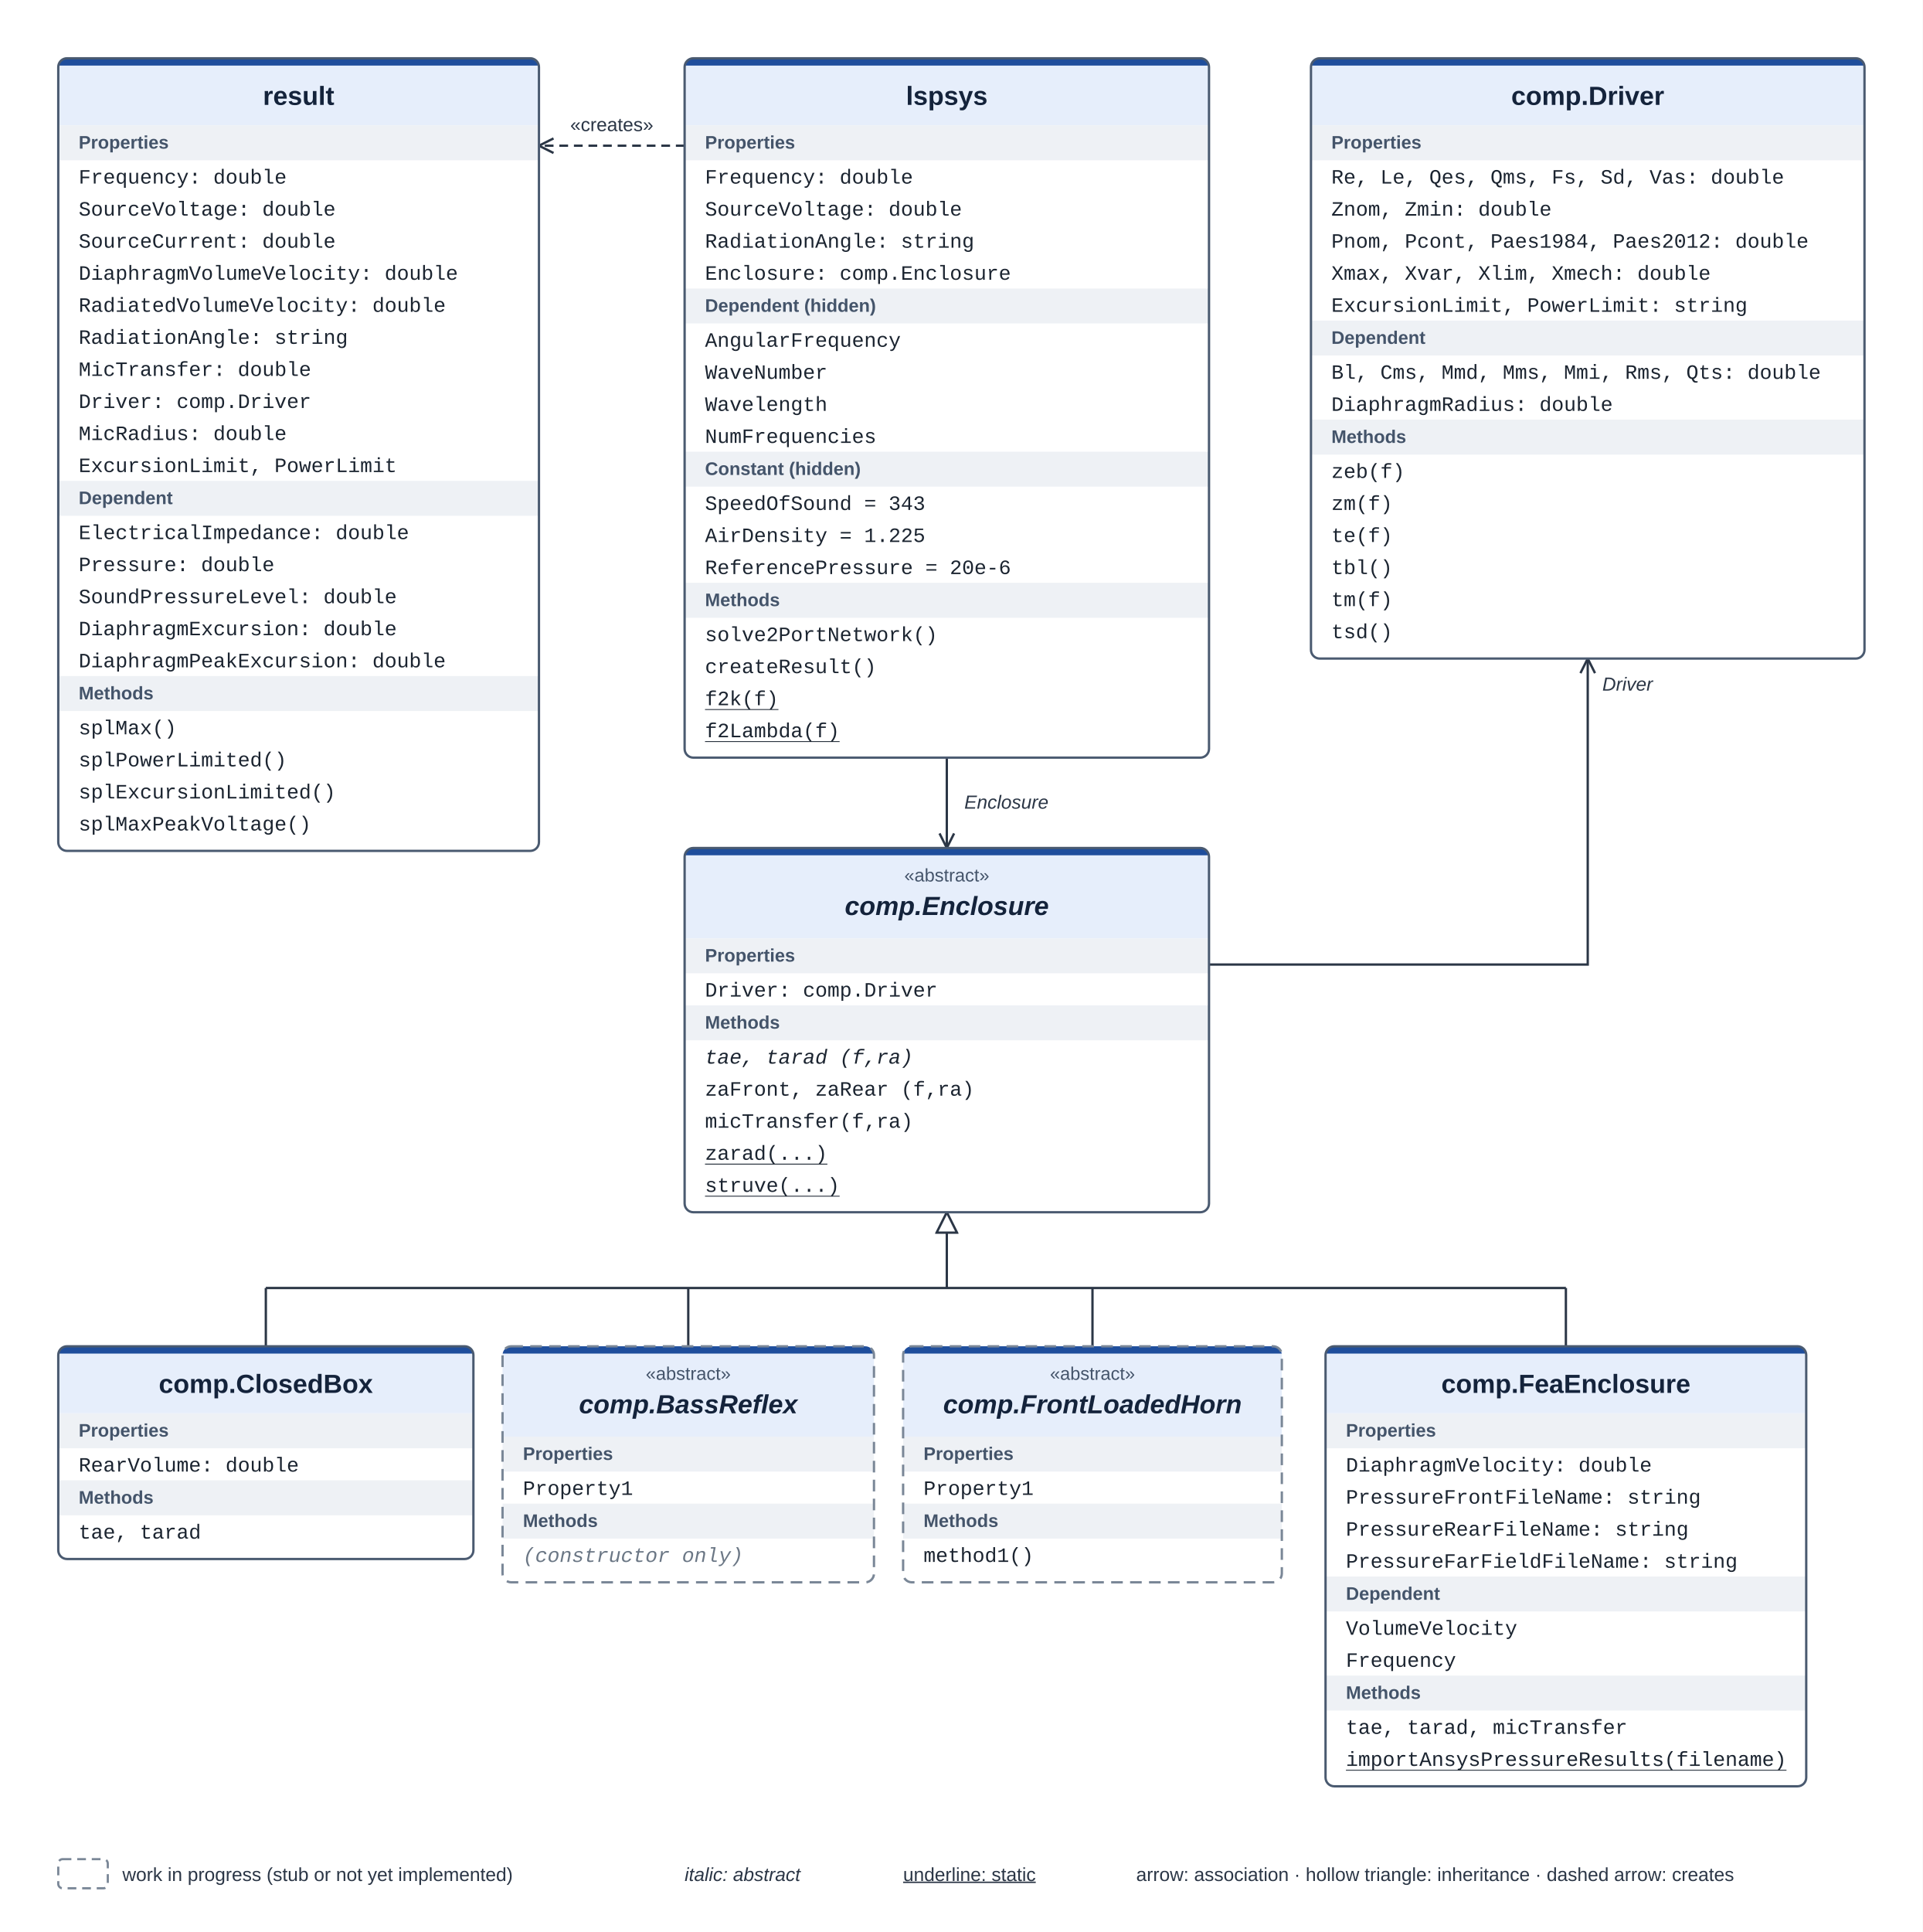
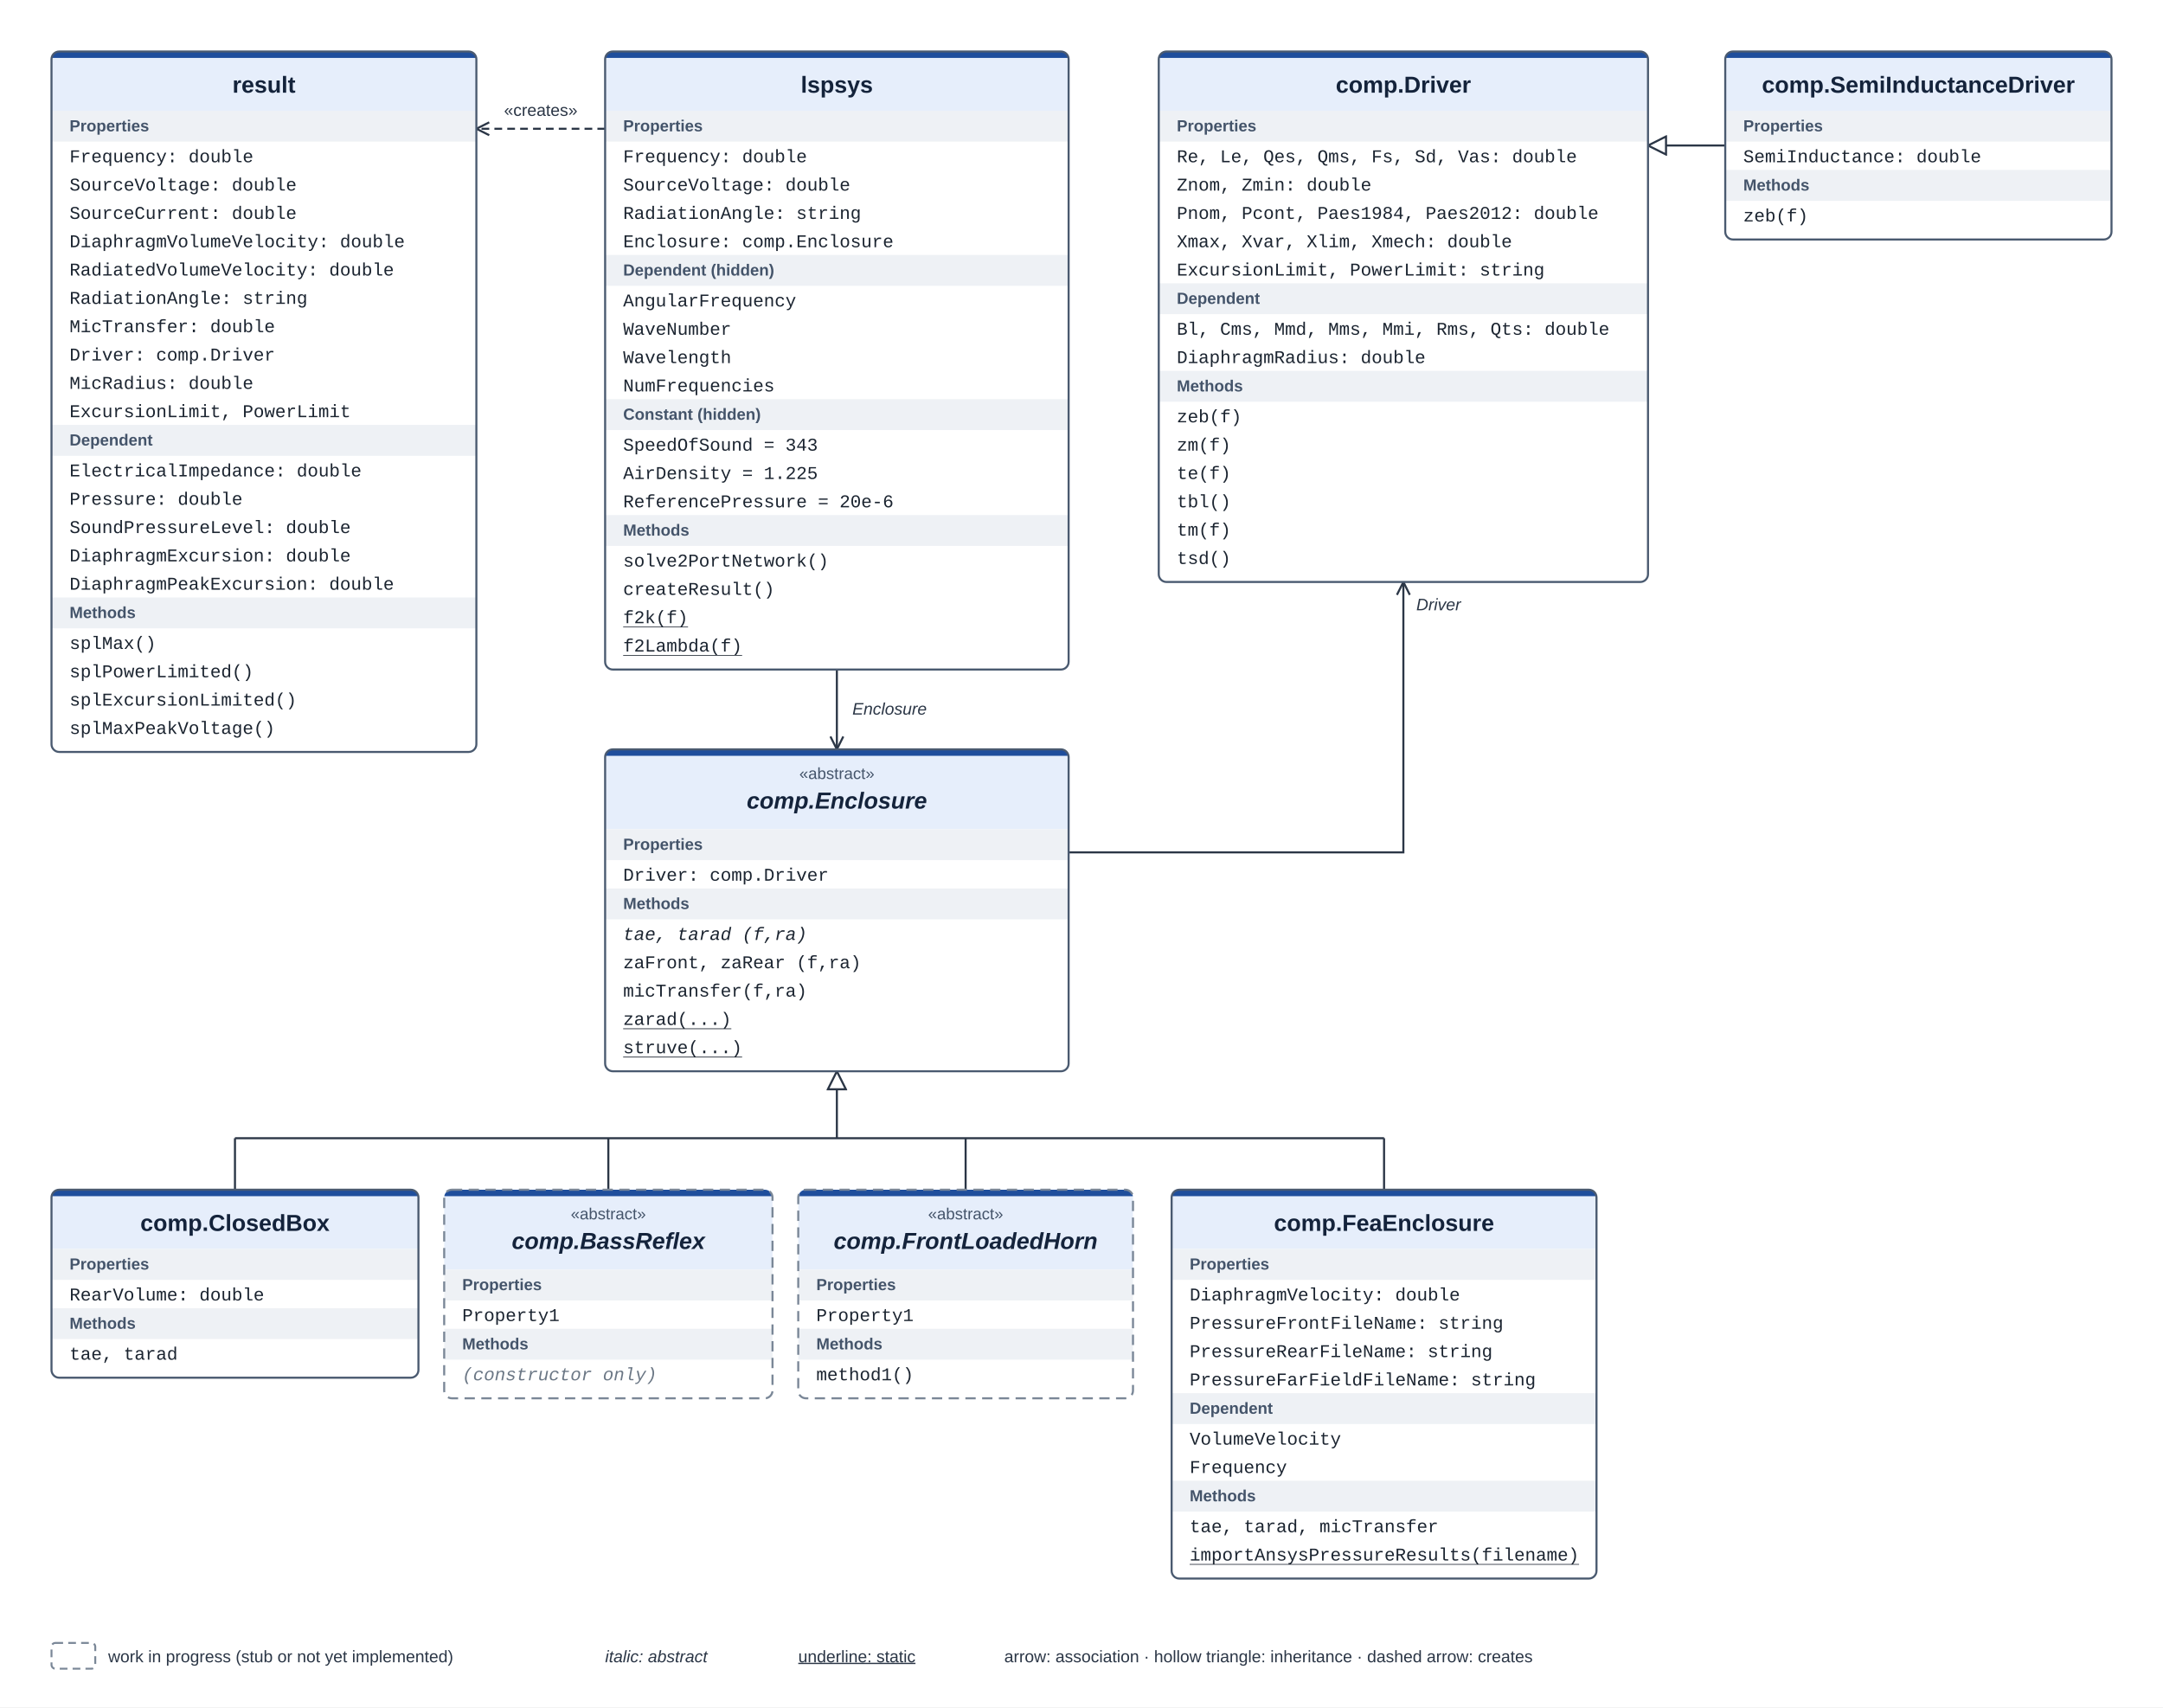
- <svg xmlns="http://www.w3.org/2000/svg" width="1320" height="1326" viewBox="0 0 1320 1326" role="img">
+ <svg xmlns="http://www.w3.org/2000/svg" width="1680" height="1326" viewBox="0 0 1680 1326" role="img">
  <defs>
    <marker id="assoc" viewBox="0 0 12 12" refX="11" refY="6" markerWidth="12" markerHeight="12" orient="auto" markerUnits="userSpaceOnUse">
      <path d="M1,1 L11,6 L1,11" fill="none" stroke="#2b3646" stroke-width="1.6" />
    </marker>
    <marker id="inherit" viewBox="0 0 16 16" refX="15" refY="8" markerWidth="16" markerHeight="16" orient="auto" markerUnits="userSpaceOnUse">
      <path d="M1,1 L15,8 L1,15 z" fill="#ffffff" stroke="#2b3646" stroke-width="1.6" />
    </marker>
  </defs>
  <rect width="100%" height="100%" fill="#ffffff" />
  <path d="M650,520 L650,582" fill="none" stroke="#2b3646" stroke-width="1.6" marker-end="url(#assoc)" />
  <text x="662" y="555" font-family="'Segoe UI', Arial, Helvetica, sans-serif" font-size="13" font-style="italic" fill="#2b3646">Enclosure</text>
  <path d="M830,662 L1090,662 L1090,452" fill="none" stroke="#2b3646" stroke-width="1.6" marker-end="url(#assoc)" />
  <text x="1100" y="474" font-family="'Segoe UI', Arial, Helvetica, sans-serif" font-size="13" font-style="italic" fill="#2b3646">Driver</text>
  <path d="M470,100 L370,100" fill="none" stroke="#2b3646" stroke-width="1.6" stroke-dasharray="6 4" marker-end="url(#assoc)" />
  <text x="420" y="90" text-anchor="middle" font-family="'Segoe UI', Arial, Helvetica, sans-serif" font-size="13" fill="#2b3646">«creates»</text>
  <path d="M650,884 L650,832" fill="none" stroke="#2b3646" stroke-width="1.6" marker-end="url(#inherit)" />
  <path d="M1.825000e+02,884 L1075,884" fill="none" stroke="#2b3646" stroke-width="1.6" />
  <path d="M1.825000e+02,884 L1.825000e+02,924" fill="none" stroke="#2b3646" stroke-width="1.6" />
  <path d="M4.725000e+02,884 L4.725000e+02,924" fill="none" stroke="#2b3646" stroke-width="1.6" />
  <path d="M750,884 L750,924" fill="none" stroke="#2b3646" stroke-width="1.6" />
  <path d="M1075,884 L1075,924" fill="none" stroke="#2b3646" stroke-width="1.6" />
+   <path d="M1340,113 L1280,113" fill="none" stroke="#2b3646" stroke-width="1.6" marker-end="url(#inherit)" />
  <clipPath id="clip1">
    <rect x="470" y="40" width="360" height="480" rx="6" />
  </clipPath>
  <rect x="470" y="40" width="360" height="480" rx="6" fill="#ffffff" />
  <g clip-path="url(#clip1)">
    <rect x="470" y="40" width="360" height="46" fill="#e6eefb" />
    <rect x="470" y="40" width="360" height="5" fill="#1f4e9c" />
    <rect x="470" y="86" width="360" height="24" fill="#eef1f5" />
    <text x="484" y="102" font-family="'Segoe UI', Arial, Helvetica, sans-serif" font-size="12.5" font-weight="bold" fill="#44546a">Properties</text>
    <text x="484" y="126" font-family="Consolas, 'Courier New', monospace" font-size="14" fill="#1b2430">Frequency: double</text>
    <text x="484" y="148" font-family="Consolas, 'Courier New', monospace" font-size="14" fill="#1b2430">SourceVoltage: double</text>
    <text x="484" y="170" font-family="Consolas, 'Courier New', monospace" font-size="14" fill="#1b2430">RadiationAngle: string</text>
    <text x="484" y="192" font-family="Consolas, 'Courier New', monospace" font-size="14" fill="#1b2430">Enclosure: comp.Enclosure</text>
    <rect x="470" y="198" width="360" height="24" fill="#eef1f5" />
    <text x="484" y="214" font-family="'Segoe UI', Arial, Helvetica, sans-serif" font-size="12.5" font-weight="bold" fill="#44546a">Dependent (hidden)</text>
    <text x="484" y="238" font-family="Consolas, 'Courier New', monospace" font-size="14" fill="#1b2430">AngularFrequency</text>
    <text x="484" y="260" font-family="Consolas, 'Courier New', monospace" font-size="14" fill="#1b2430">WaveNumber</text>
    <text x="484" y="282" font-family="Consolas, 'Courier New', monospace" font-size="14" fill="#1b2430">Wavelength</text>
    <text x="484" y="304" font-family="Consolas, 'Courier New', monospace" font-size="14" fill="#1b2430">NumFrequencies</text>
    <rect x="470" y="310" width="360" height="24" fill="#eef1f5" />
    <text x="484" y="326" font-family="'Segoe UI', Arial, Helvetica, sans-serif" font-size="12.5" font-weight="bold" fill="#44546a">Constant (hidden)</text>
    <text x="484" y="350" font-family="Consolas, 'Courier New', monospace" font-size="14" fill="#1b2430">SpeedOfSound = 343</text>
    <text x="484" y="372" font-family="Consolas, 'Courier New', monospace" font-size="14" fill="#1b2430">AirDensity = 1.225</text>
    <text x="484" y="394" font-family="Consolas, 'Courier New', monospace" font-size="14" fill="#1b2430">ReferencePressure = 20e-6</text>
    <rect x="470" y="400" width="360" height="24" fill="#eef1f5" />
    <text x="484" y="416" font-family="'Segoe UI', Arial, Helvetica, sans-serif" font-size="12.5" font-weight="bold" fill="#44546a">Methods</text>
    <text x="484" y="440" font-family="Consolas, 'Courier New', monospace" font-size="14" fill="#1b2430">solve2PortNetwork()</text>
    <text x="484" y="462" font-family="Consolas, 'Courier New', monospace" font-size="14" fill="#1b2430">createResult()</text>
    <text x="484" y="484" font-family="Consolas, 'Courier New', monospace" font-size="14" fill="#1b2430" text-decoration="underline">f2k(f)</text>
    <text x="484" y="506" font-family="Consolas, 'Courier New', monospace" font-size="14" fill="#1b2430" text-decoration="underline">f2Lambda(f)</text>
  </g>
  <text x="650" y="72" text-anchor="middle" font-family="'Segoe UI', Arial, Helvetica, sans-serif" font-size="18" font-weight="bold" fill="#14233b">lspsys</text>
  <rect x="470" y="40" width="360" height="480" rx="6" fill="none" stroke="#4a5a70" stroke-width="1.6" />
  <clipPath id="clip2">
    <rect x="40" y="40" width="330" height="544" rx="6" />
  </clipPath>
  <rect x="40" y="40" width="330" height="544" rx="6" fill="#ffffff" />
  <g clip-path="url(#clip2)">
    <rect x="40" y="40" width="330" height="46" fill="#e6eefb" />
    <rect x="40" y="40" width="330" height="5" fill="#1f4e9c" />
    <rect x="40" y="86" width="330" height="24" fill="#eef1f5" />
    <text x="54" y="102" font-family="'Segoe UI', Arial, Helvetica, sans-serif" font-size="12.5" font-weight="bold" fill="#44546a">Properties</text>
    <text x="54" y="126" font-family="Consolas, 'Courier New', monospace" font-size="14" fill="#1b2430">Frequency: double</text>
    <text x="54" y="148" font-family="Consolas, 'Courier New', monospace" font-size="14" fill="#1b2430">SourceVoltage: double</text>
    <text x="54" y="170" font-family="Consolas, 'Courier New', monospace" font-size="14" fill="#1b2430">SourceCurrent: double</text>
    <text x="54" y="192" font-family="Consolas, 'Courier New', monospace" font-size="14" fill="#1b2430">DiaphragmVolumeVelocity: double</text>
    <text x="54" y="214" font-family="Consolas, 'Courier New', monospace" font-size="14" fill="#1b2430">RadiatedVolumeVelocity: double</text>
    <text x="54" y="236" font-family="Consolas, 'Courier New', monospace" font-size="14" fill="#1b2430">RadiationAngle: string</text>
    <text x="54" y="258" font-family="Consolas, 'Courier New', monospace" font-size="14" fill="#1b2430">MicTransfer: double</text>
    <text x="54" y="280" font-family="Consolas, 'Courier New', monospace" font-size="14" fill="#1b2430">Driver: comp.Driver</text>
    <text x="54" y="302" font-family="Consolas, 'Courier New', monospace" font-size="14" fill="#1b2430">MicRadius: double</text>
    <text x="54" y="324" font-family="Consolas, 'Courier New', monospace" font-size="14" fill="#1b2430">ExcursionLimit, PowerLimit</text>
    <rect x="40" y="330" width="330" height="24" fill="#eef1f5" />
    <text x="54" y="346" font-family="'Segoe UI', Arial, Helvetica, sans-serif" font-size="12.5" font-weight="bold" fill="#44546a">Dependent</text>
    <text x="54" y="370" font-family="Consolas, 'Courier New', monospace" font-size="14" fill="#1b2430">ElectricalImpedance: double</text>
    <text x="54" y="392" font-family="Consolas, 'Courier New', monospace" font-size="14" fill="#1b2430">Pressure: double</text>
    <text x="54" y="414" font-family="Consolas, 'Courier New', monospace" font-size="14" fill="#1b2430">SoundPressureLevel: double</text>
    <text x="54" y="436" font-family="Consolas, 'Courier New', monospace" font-size="14" fill="#1b2430">DiaphragmExcursion: double</text>
    <text x="54" y="458" font-family="Consolas, 'Courier New', monospace" font-size="14" fill="#1b2430">DiaphragmPeakExcursion: double</text>
    <rect x="40" y="464" width="330" height="24" fill="#eef1f5" />
    <text x="54" y="480" font-family="'Segoe UI', Arial, Helvetica, sans-serif" font-size="12.5" font-weight="bold" fill="#44546a">Methods</text>
    <text x="54" y="504" font-family="Consolas, 'Courier New', monospace" font-size="14" fill="#1b2430">splMax()</text>
    <text x="54" y="526" font-family="Consolas, 'Courier New', monospace" font-size="14" fill="#1b2430">splPowerLimited()</text>
    <text x="54" y="548" font-family="Consolas, 'Courier New', monospace" font-size="14" fill="#1b2430">splExcursionLimited()</text>
    <text x="54" y="570" font-family="Consolas, 'Courier New', monospace" font-size="14" fill="#1b2430">splMaxPeakVoltage()</text>
  </g>
  <text x="205" y="72" text-anchor="middle" font-family="'Segoe UI', Arial, Helvetica, sans-serif" font-size="18" font-weight="bold" fill="#14233b">result</text>
  <rect x="40" y="40" width="330" height="544" rx="6" fill="none" stroke="#4a5a70" stroke-width="1.6" />
  <clipPath id="clip3">
    <rect x="900" y="40" width="380" height="412" rx="6" />
  </clipPath>
  <rect x="900" y="40" width="380" height="412" rx="6" fill="#ffffff" />
  <g clip-path="url(#clip3)">
    <rect x="900" y="40" width="380" height="46" fill="#e6eefb" />
    <rect x="900" y="40" width="380" height="5" fill="#1f4e9c" />
    <rect x="900" y="86" width="380" height="24" fill="#eef1f5" />
    <text x="914" y="102" font-family="'Segoe UI', Arial, Helvetica, sans-serif" font-size="12.5" font-weight="bold" fill="#44546a">Properties</text>
    <text x="914" y="126" font-family="Consolas, 'Courier New', monospace" font-size="14" fill="#1b2430">Re, Le, Qes, Qms, Fs, Sd, Vas: double</text>
    <text x="914" y="148" font-family="Consolas, 'Courier New', monospace" font-size="14" fill="#1b2430">Znom, Zmin: double</text>
    <text x="914" y="170" font-family="Consolas, 'Courier New', monospace" font-size="14" fill="#1b2430">Pnom, Pcont, Paes1984, Paes2012: double</text>
    <text x="914" y="192" font-family="Consolas, 'Courier New', monospace" font-size="14" fill="#1b2430">Xmax, Xvar, Xlim, Xmech: double</text>
    <text x="914" y="214" font-family="Consolas, 'Courier New', monospace" font-size="14" fill="#1b2430">ExcursionLimit, PowerLimit: string</text>
    <rect x="900" y="220" width="380" height="24" fill="#eef1f5" />
    <text x="914" y="236" font-family="'Segoe UI', Arial, Helvetica, sans-serif" font-size="12.5" font-weight="bold" fill="#44546a">Dependent</text>
    <text x="914" y="260" font-family="Consolas, 'Courier New', monospace" font-size="14" fill="#1b2430">Bl, Cms, Mmd, Mms, Mmi, Rms, Qts: double</text>
    <text x="914" y="282" font-family="Consolas, 'Courier New', monospace" font-size="14" fill="#1b2430">DiaphragmRadius: double</text>
    <rect x="900" y="288" width="380" height="24" fill="#eef1f5" />
    <text x="914" y="304" font-family="'Segoe UI', Arial, Helvetica, sans-serif" font-size="12.5" font-weight="bold" fill="#44546a">Methods</text>
    <text x="914" y="328" font-family="Consolas, 'Courier New', monospace" font-size="14" fill="#1b2430">zeb(f)</text>
    <text x="914" y="350" font-family="Consolas, 'Courier New', monospace" font-size="14" fill="#1b2430">zm(f)</text>
    <text x="914" y="372" font-family="Consolas, 'Courier New', monospace" font-size="14" fill="#1b2430">te(f)</text>
    <text x="914" y="394" font-family="Consolas, 'Courier New', monospace" font-size="14" fill="#1b2430">tbl()</text>
    <text x="914" y="416" font-family="Consolas, 'Courier New', monospace" font-size="14" fill="#1b2430">tm(f)</text>
    <text x="914" y="438" font-family="Consolas, 'Courier New', monospace" font-size="14" fill="#1b2430">tsd()</text>
  </g>
  <text x="1090" y="72" text-anchor="middle" font-family="'Segoe UI', Arial, Helvetica, sans-serif" font-size="18" font-weight="bold" fill="#14233b">comp.Driver</text>
  <rect x="900" y="40" width="380" height="412" rx="6" fill="none" stroke="#4a5a70" stroke-width="1.6" />
  <clipPath id="clip4">
    <rect x="470" y="582" width="360" height="250" rx="6" />
  </clipPath>
  <rect x="470" y="582" width="360" height="250" rx="6" fill="#ffffff" />
  <g clip-path="url(#clip4)">
    <rect x="470" y="582" width="360" height="62" fill="#e6eefb" />
    <rect x="470" y="582" width="360" height="5" fill="#1f4e9c" />
    <rect x="470" y="644" width="360" height="24" fill="#eef1f5" />
    <text x="484" y="660" font-family="'Segoe UI', Arial, Helvetica, sans-serif" font-size="12.5" font-weight="bold" fill="#44546a">Properties</text>
    <text x="484" y="684" font-family="Consolas, 'Courier New', monospace" font-size="14" fill="#1b2430">Driver: comp.Driver</text>
    <rect x="470" y="690" width="360" height="24" fill="#eef1f5" />
    <text x="484" y="706" font-family="'Segoe UI', Arial, Helvetica, sans-serif" font-size="12.5" font-weight="bold" fill="#44546a">Methods</text>
    <text x="484" y="730" font-family="Consolas, 'Courier New', monospace" font-size="14" fill="#1b2430" font-style="italic">tae, tarad (f,ra)</text>
    <text x="484" y="752" font-family="Consolas, 'Courier New', monospace" font-size="14" fill="#1b2430">zaFront, zaRear (f,ra)</text>
    <text x="484" y="774" font-family="Consolas, 'Courier New', monospace" font-size="14" fill="#1b2430">micTransfer(f,ra)</text>
    <text x="484" y="796" font-family="Consolas, 'Courier New', monospace" font-size="14" fill="#1b2430" text-decoration="underline">zarad(...)</text>
    <text x="484" y="818" font-family="Consolas, 'Courier New', monospace" font-size="14" fill="#1b2430" text-decoration="underline">struve(...)</text>
  </g>
  <text x="650" y="605" text-anchor="middle" font-family="'Segoe UI', Arial, Helvetica, sans-serif" font-size="12.5" fill="#44546a">«abstract»</text>
  <text x="650" y="628" text-anchor="middle" font-family="'Segoe UI', Arial, Helvetica, sans-serif" font-size="18" font-weight="bold" font-style="italic" fill="#14233b">comp.Enclosure</text>
  <rect x="470" y="582" width="360" height="250" rx="6" fill="none" stroke="#4a5a70" stroke-width="1.6" />
  <clipPath id="clip5">
    <rect x="40" y="924" width="285" height="146" rx="6" />
  </clipPath>
  <rect x="40" y="924" width="285" height="146" rx="6" fill="#ffffff" />
  <g clip-path="url(#clip5)">
    <rect x="40" y="924" width="285" height="46" fill="#e6eefb" />
    <rect x="40" y="924" width="285" height="5" fill="#1f4e9c" />
    <rect x="40" y="970" width="285" height="24" fill="#eef1f5" />
    <text x="54" y="986" font-family="'Segoe UI', Arial, Helvetica, sans-serif" font-size="12.5" font-weight="bold" fill="#44546a">Properties</text>
    <text x="54" y="1010" font-family="Consolas, 'Courier New', monospace" font-size="14" fill="#1b2430">RearVolume: double</text>
    <rect x="40" y="1016" width="285" height="24" fill="#eef1f5" />
    <text x="54" y="1032" font-family="'Segoe UI', Arial, Helvetica, sans-serif" font-size="12.5" font-weight="bold" fill="#44546a">Methods</text>
    <text x="54" y="1056" font-family="Consolas, 'Courier New', monospace" font-size="14" fill="#1b2430">tae, tarad</text>
  </g>
  <text x="1.825000e+02" y="956" text-anchor="middle" font-family="'Segoe UI', Arial, Helvetica, sans-serif" font-size="18" font-weight="bold" fill="#14233b">comp.ClosedBox</text>
  <rect x="40" y="924" width="285" height="146" rx="6" fill="none" stroke="#4a5a70" stroke-width="1.6" />
  <clipPath id="clip6">
    <rect x="345" y="924" width="255" height="162" rx="6" />
  </clipPath>
  <rect x="345" y="924" width="255" height="162" rx="6" fill="#ffffff" />
  <g clip-path="url(#clip6)">
    <rect x="345" y="924" width="255" height="62" fill="#e6eefb" />
    <rect x="345" y="924" width="255" height="5" fill="#1f4e9c" />
    <rect x="345" y="986" width="255" height="24" fill="#eef1f5" />
    <text x="359" y="1002" font-family="'Segoe UI', Arial, Helvetica, sans-serif" font-size="12.5" font-weight="bold" fill="#44546a">Properties</text>
    <text x="359" y="1026" font-family="Consolas, 'Courier New', monospace" font-size="14" fill="#1b2430">Property1</text>
    <rect x="345" y="1032" width="255" height="24" fill="#eef1f5" />
    <text x="359" y="1048" font-family="'Segoe UI', Arial, Helvetica, sans-serif" font-size="12.5" font-weight="bold" fill="#44546a">Methods</text>
    <text x="359" y="1072" font-family="Consolas, 'Courier New', monospace" font-size="14" fill="#6b7785" font-style="italic">(constructor only)</text>
  </g>
  <text x="4.725000e+02" y="947" text-anchor="middle" font-family="'Segoe UI', Arial, Helvetica, sans-serif" font-size="12.5" fill="#44546a">«abstract»</text>
  <text x="4.725000e+02" y="970" text-anchor="middle" font-family="'Segoe UI', Arial, Helvetica, sans-serif" font-size="18" font-weight="bold" font-style="italic" fill="#14233b">comp.BassReflex</text>
  <rect x="345" y="924" width="255" height="162" rx="6" fill="none" stroke="#7a8797" stroke-width="1.6" stroke-dasharray="8 5" />
  <clipPath id="clip7">
    <rect x="620" y="924" width="260" height="162" rx="6" />
  </clipPath>
  <rect x="620" y="924" width="260" height="162" rx="6" fill="#ffffff" />
  <g clip-path="url(#clip7)">
    <rect x="620" y="924" width="260" height="62" fill="#e6eefb" />
    <rect x="620" y="924" width="260" height="5" fill="#1f4e9c" />
    <rect x="620" y="986" width="260" height="24" fill="#eef1f5" />
    <text x="634" y="1002" font-family="'Segoe UI', Arial, Helvetica, sans-serif" font-size="12.5" font-weight="bold" fill="#44546a">Properties</text>
    <text x="634" y="1026" font-family="Consolas, 'Courier New', monospace" font-size="14" fill="#1b2430">Property1</text>
    <rect x="620" y="1032" width="260" height="24" fill="#eef1f5" />
    <text x="634" y="1048" font-family="'Segoe UI', Arial, Helvetica, sans-serif" font-size="12.5" font-weight="bold" fill="#44546a">Methods</text>
    <text x="634" y="1072" font-family="Consolas, 'Courier New', monospace" font-size="14" fill="#1b2430">method1()</text>
  </g>
  <text x="750" y="947" text-anchor="middle" font-family="'Segoe UI', Arial, Helvetica, sans-serif" font-size="12.5" fill="#44546a">«abstract»</text>
  <text x="750" y="970" text-anchor="middle" font-family="'Segoe UI', Arial, Helvetica, sans-serif" font-size="18" font-weight="bold" font-style="italic" fill="#14233b">comp.FrontLoadedHorn</text>
  <rect x="620" y="924" width="260" height="162" rx="6" fill="none" stroke="#7a8797" stroke-width="1.6" stroke-dasharray="8 5" />
  <clipPath id="clip8">
    <rect x="910" y="924" width="330" height="302" rx="6" />
  </clipPath>
  <rect x="910" y="924" width="330" height="302" rx="6" fill="#ffffff" />
  <g clip-path="url(#clip8)">
    <rect x="910" y="924" width="330" height="46" fill="#e6eefb" />
    <rect x="910" y="924" width="330" height="5" fill="#1f4e9c" />
    <rect x="910" y="970" width="330" height="24" fill="#eef1f5" />
    <text x="924" y="986" font-family="'Segoe UI', Arial, Helvetica, sans-serif" font-size="12.5" font-weight="bold" fill="#44546a">Properties</text>
    <text x="924" y="1010" font-family="Consolas, 'Courier New', monospace" font-size="14" fill="#1b2430">DiaphragmVelocity: double</text>
    <text x="924" y="1032" font-family="Consolas, 'Courier New', monospace" font-size="14" fill="#1b2430">PressureFrontFileName: string</text>
    <text x="924" y="1054" font-family="Consolas, 'Courier New', monospace" font-size="14" fill="#1b2430">PressureRearFileName: string</text>
    <text x="924" y="1076" font-family="Consolas, 'Courier New', monospace" font-size="14" fill="#1b2430">PressureFarFieldFileName: string</text>
    <rect x="910" y="1082" width="330" height="24" fill="#eef1f5" />
    <text x="924" y="1098" font-family="'Segoe UI', Arial, Helvetica, sans-serif" font-size="12.5" font-weight="bold" fill="#44546a">Dependent</text>
    <text x="924" y="1122" font-family="Consolas, 'Courier New', monospace" font-size="14" fill="#1b2430">VolumeVelocity</text>
    <text x="924" y="1144" font-family="Consolas, 'Courier New', monospace" font-size="14" fill="#1b2430">Frequency</text>
    <rect x="910" y="1150" width="330" height="24" fill="#eef1f5" />
    <text x="924" y="1166" font-family="'Segoe UI', Arial, Helvetica, sans-serif" font-size="12.5" font-weight="bold" fill="#44546a">Methods</text>
    <text x="924" y="1190" font-family="Consolas, 'Courier New', monospace" font-size="14" fill="#1b2430">tae, tarad, micTransfer</text>
    <text x="924" y="1212" font-family="Consolas, 'Courier New', monospace" font-size="14" fill="#1b2430" text-decoration="underline">importAnsysPressureResults(filename)</text>
  </g>
  <text x="1075" y="956" text-anchor="middle" font-family="'Segoe UI', Arial, Helvetica, sans-serif" font-size="18" font-weight="bold" fill="#14233b">comp.FeaEnclosure</text>
  <rect x="910" y="924" width="330" height="302" rx="6" fill="none" stroke="#4a5a70" stroke-width="1.6" />
+   <clipPath id="clip9">
+     <rect x="1340" y="40" width="300" height="146" rx="6" />
+   </clipPath>
+   <rect x="1340" y="40" width="300" height="146" rx="6" fill="#ffffff" />
+   <g clip-path="url(#clip9)">
+     <rect x="1340" y="40" width="300" height="46" fill="#e6eefb" />
+     <rect x="1340" y="40" width="300" height="5" fill="#1f4e9c" />
+     <rect x="1340" y="86" width="300" height="24" fill="#eef1f5" />
+     <text x="1354" y="102" font-family="'Segoe UI', Arial, Helvetica, sans-serif" font-size="12.5" font-weight="bold" fill="#44546a">Properties</text>
+     <text x="1354" y="126" font-family="Consolas, 'Courier New', monospace" font-size="14" fill="#1b2430">SemiInductance: double</text>
+     <rect x="1340" y="132" width="300" height="24" fill="#eef1f5" />
+     <text x="1354" y="148" font-family="'Segoe UI', Arial, Helvetica, sans-serif" font-size="12.5" font-weight="bold" fill="#44546a">Methods</text>
+     <text x="1354" y="172" font-family="Consolas, 'Courier New', monospace" font-size="14" fill="#1b2430">zeb(f)</text>
+   </g>
+   <text x="1490" y="72" text-anchor="middle" font-family="'Segoe UI', Arial, Helvetica, sans-serif" font-size="18" font-weight="bold" fill="#14233b">comp.SemiInductanceDriver</text>
+   <rect x="1340" y="40" width="300" height="146" rx="6" fill="none" stroke="#4a5a70" stroke-width="1.6" />
  <rect x="40" y="1276" width="34" height="20" rx="3" fill="#ffffff" stroke="#7a8797" stroke-width="1.5" stroke-dasharray="6 4" />
  <text x="84" y="1291" font-family="'Segoe UI', Arial, Helvetica, sans-serif" font-size="13" fill="#2b3646">work in progress (stub or not yet implemented)</text>
  <text x="470" y="1291" font-family="'Segoe UI', Arial, Helvetica, sans-serif" font-size="13" font-style="italic" fill="#2b3646">italic: abstract</text>
  <text x="620" y="1291" font-family="'Segoe UI', Arial, Helvetica, sans-serif" font-size="13" text-decoration="underline" fill="#2b3646">underline: static</text>
  <text x="780" y="1291" font-family="'Segoe UI', Arial, Helvetica, sans-serif" font-size="13" fill="#2b3646">arrow: association · hollow triangle: inheritance · dashed arrow: creates</text>
</svg>
